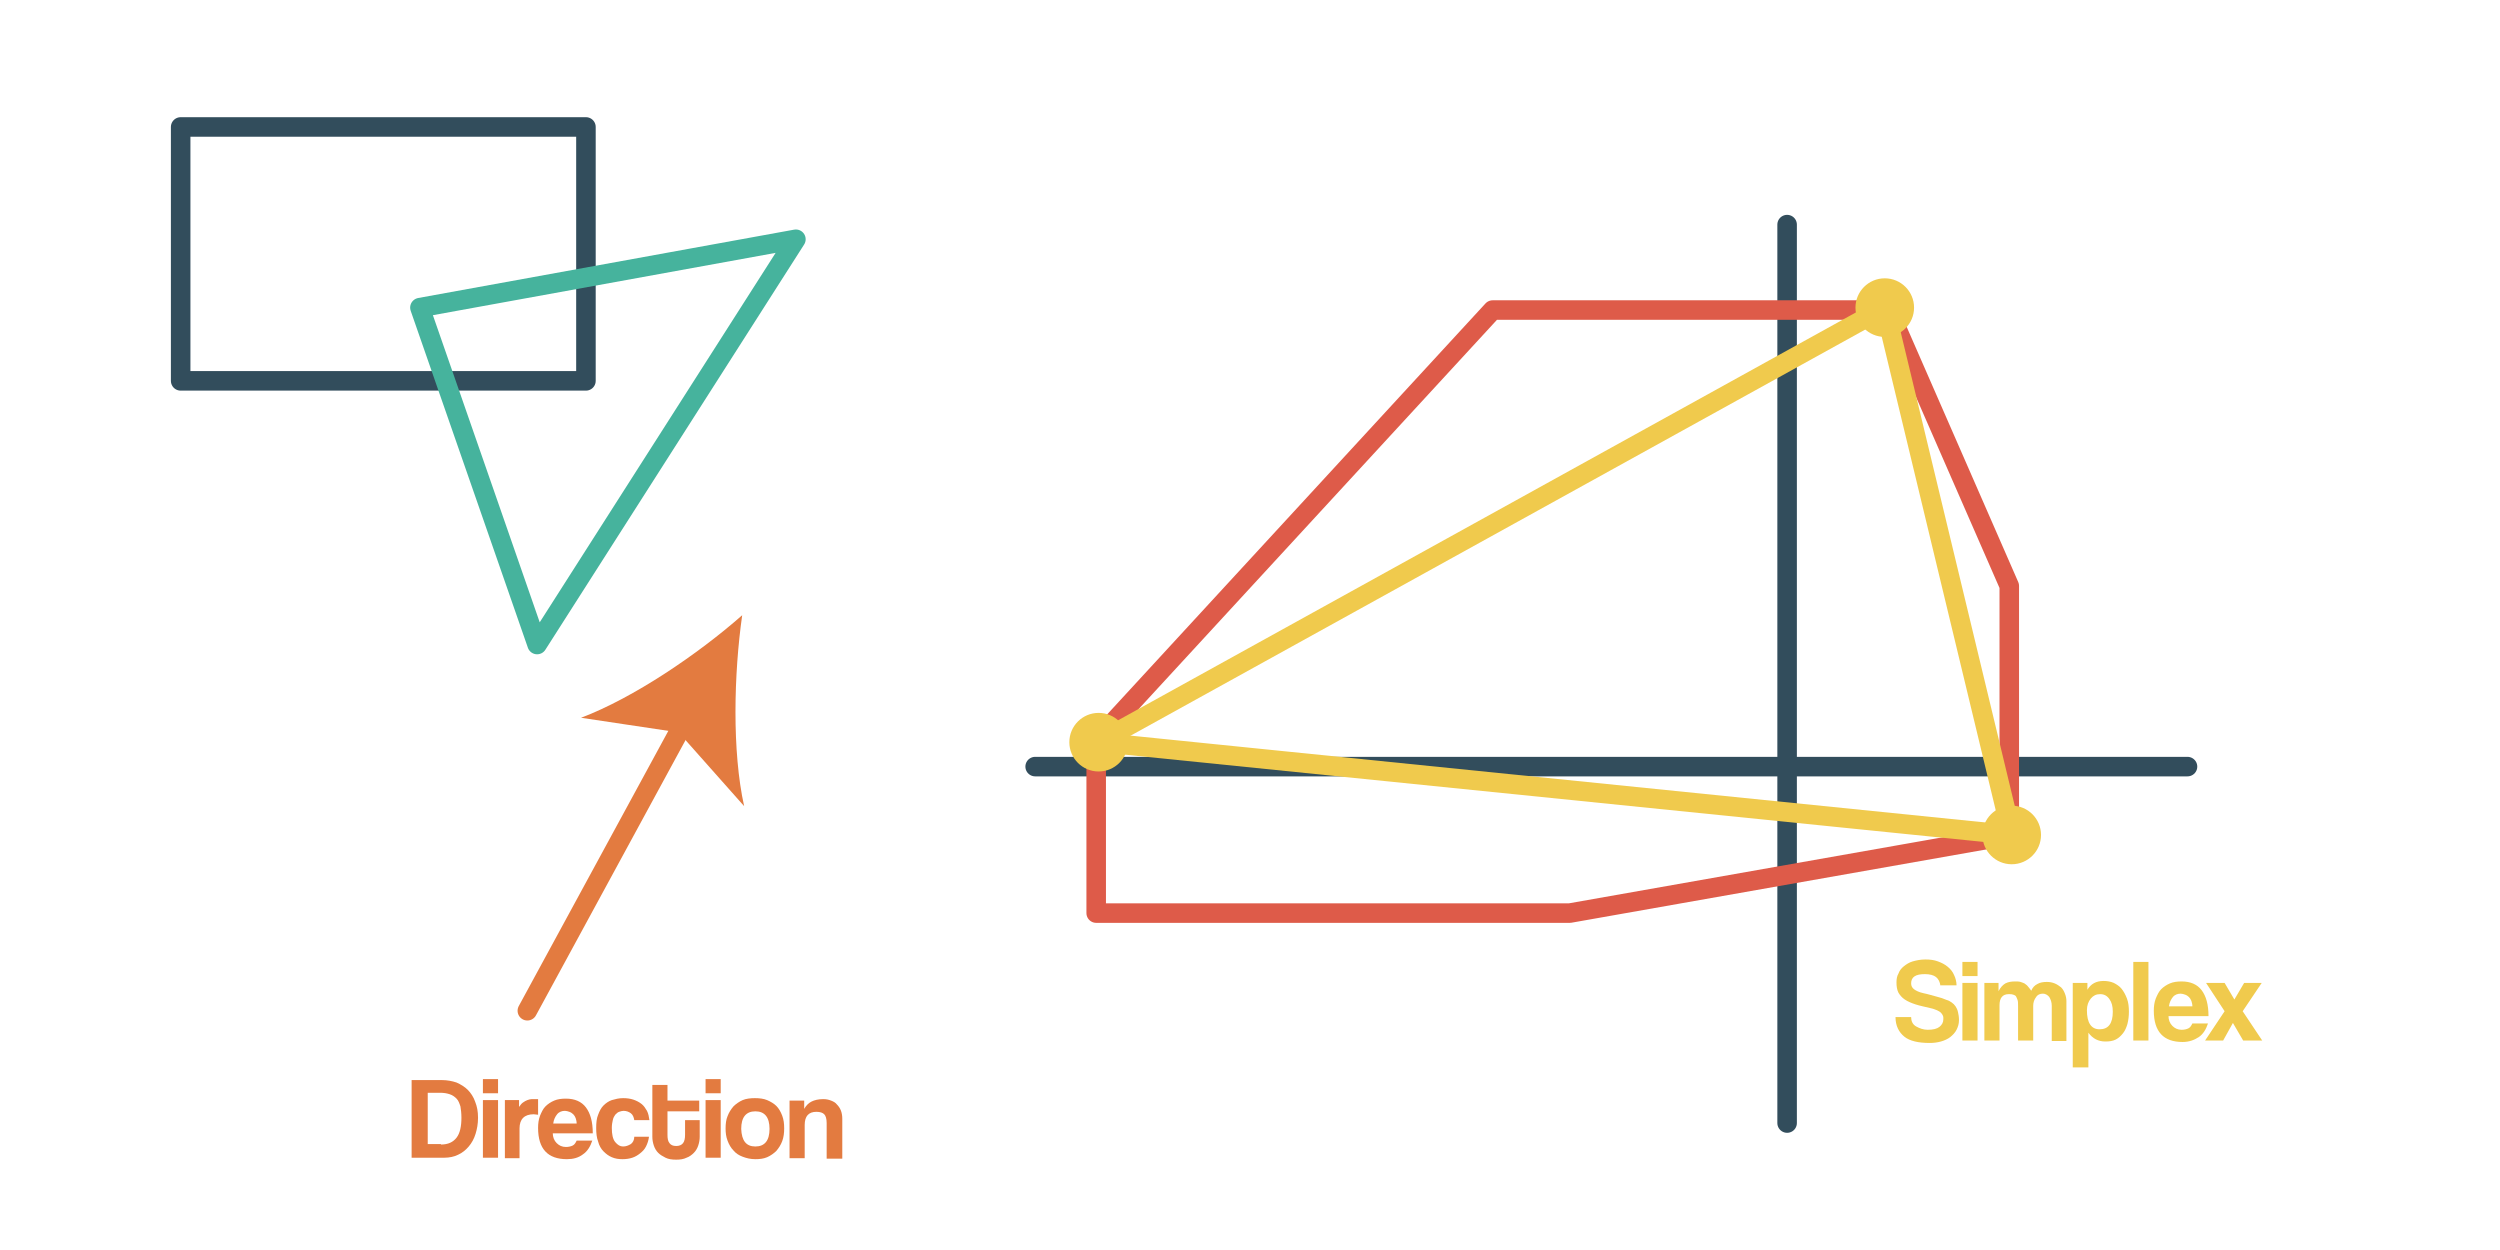
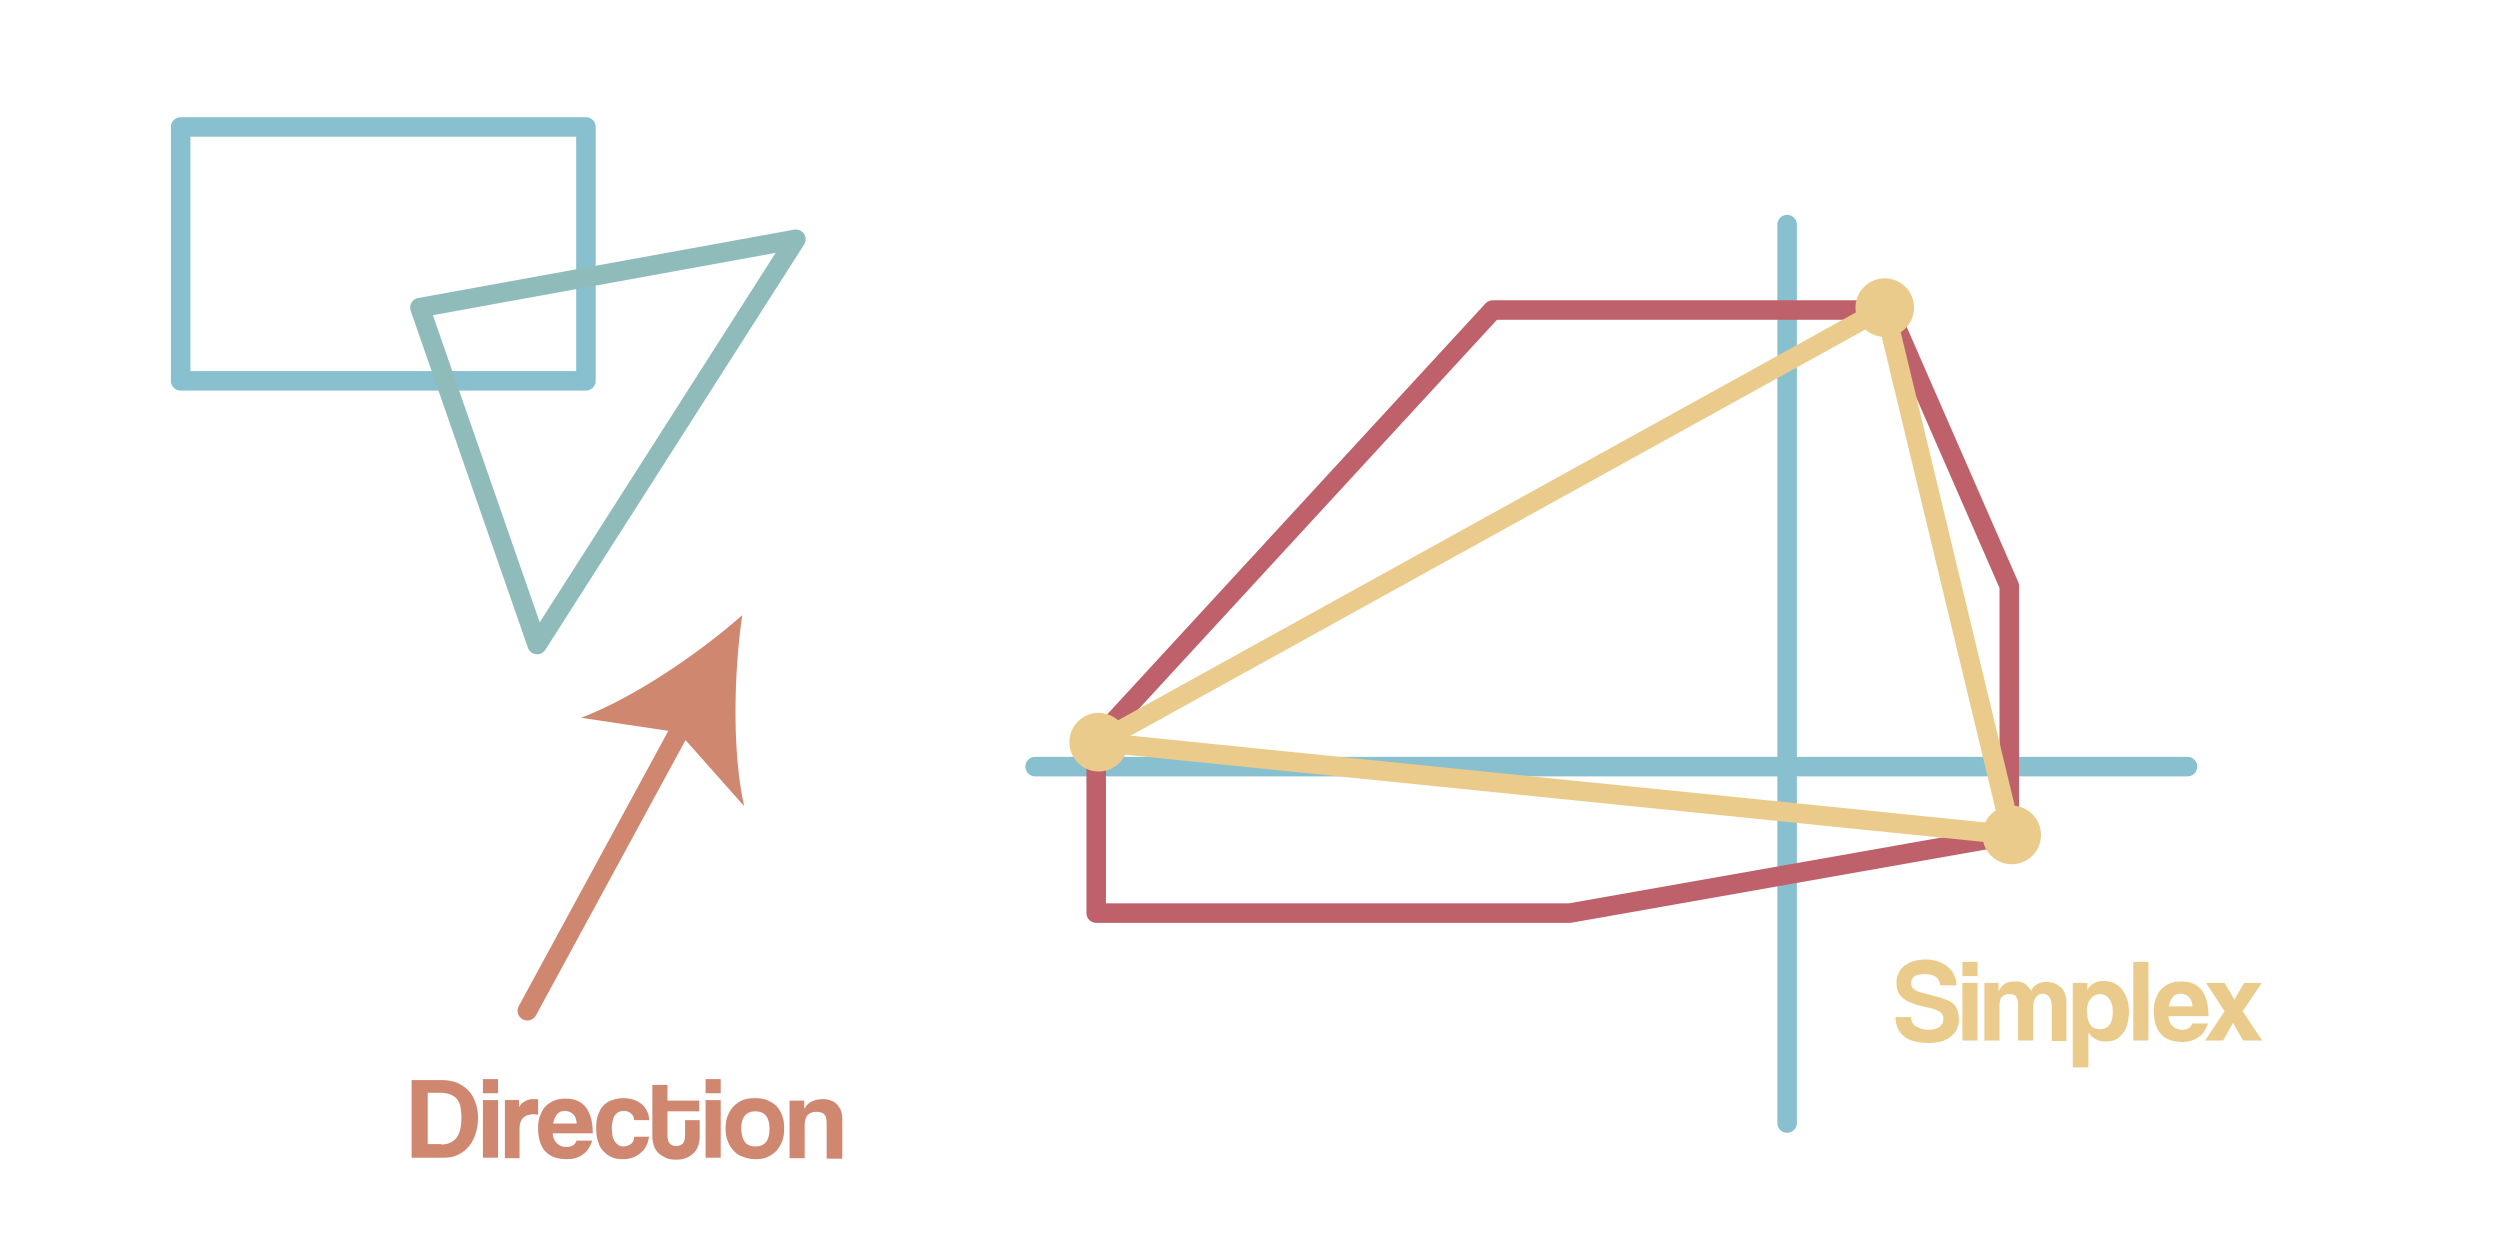
<svg xmlns="http://www.w3.org/2000/svg" version="1.1" id="Layer_1" x="0px" y="0px" viewBox="0 0 512 256" style="enable-background:new 0 0 512 256;" xml:space="preserve">
  <style type="text/css">
- 	.st0{fill:none;stroke:#324D5C;stroke-width:4;stroke-linecap:round;stroke-linejoin:round;stroke-miterlimit:10;}
- 	.st1{fill:none;stroke:#46B39D;stroke-width:4;stroke-linecap:round;stroke-linejoin:round;stroke-miterlimit:10;}
- 	.st2{fill:none;stroke:#DE5B49;stroke-width:4;stroke-linecap:round;stroke-linejoin:round;stroke-miterlimit:10;}
- 	.st3{fill:#F0CA4D;}
- 	.st4{fill:none;stroke:#E37B40;stroke-width:4;stroke-linecap:round;stroke-linejoin:round;}
- 	.st5{fill:#E37B40;}
- 	.st6{fill:none;stroke:#F0CA4D;stroke-width:4;stroke-linecap:round;stroke-linejoin:round;stroke-miterlimit:10;}
+ 	.st0{fill:none;stroke:#88c0d0;stroke-width:4;stroke-linecap:round;stroke-linejoin:round;stroke-miterlimit:10;}
+ 	.st1{fill:none;stroke:#8fbcbb;stroke-width:4;stroke-linecap:round;stroke-linejoin:round;stroke-miterlimit:10;}
+ 	.st2{fill:none;stroke:#bf616a;stroke-width:4;stroke-linecap:round;stroke-linejoin:round;stroke-miterlimit:10;}
+ 	.st3{fill:#ebcb8b;}
+ 	.st4{fill:none;stroke:#d08770;stroke-width:4;stroke-linecap:round;stroke-linejoin:round;}
+ 	.st5{fill:#d08770;}
+ 	.st6{fill:none;stroke:#ebcb8b;stroke-width:4;stroke-linecap:round;stroke-linejoin:round;stroke-miterlimit:10;}
</style>
  <line class="st0" x1="366" y1="46" x2="366" y2="230" />
  <line class="st0" x1="212" y1="157" x2="448" y2="157" />
  <rect x="37" y="26" class="st0" width="83" height="52" />
  <polygon class="st1" points="86,63 163,49 110,132 " />
  <polyline class="st2" points="224.5,151.7 305.7,63.5 386.8,63.5 411.5,120 411.5,171.1 321.5,187 224.5,187 224.5,151.7 " />
  <g>
    <line class="st3" x1="152" y1="126" x2="108" y2="207" />
    <g>
      <line class="st4" x1="140.5" y1="147.2" x2="108" y2="207" />
      <g>
        <path class="st5" d="M152,126c-9.1,8-22.2,16.9-33,21l20,3l13.4,15.1C149.9,153.8,150.3,138,152,126z" />
      </g>
    </g>
  </g>
  <g>
    <path class="st5" d="M84.3,237.1v-15.9h6.2c1.1,0,2.1,0.2,3,0.5c0.9,0.4,1.7,0.9,2.3,1.5s1.2,1.5,1.5,2.4c0.4,1,0.6,2,0.6,3.3   s-0.2,2.3-0.5,3.3c-0.3,1-0.8,1.9-1.4,2.6s-1.3,1.3-2.2,1.7c-0.8,0.4-1.8,0.6-2.8,0.6H84.3z M90.3,234.4c1.5,0,2.5-0.5,3.2-1.4   c0.7-0.9,1-2.3,1-4.1c0-0.9-0.1-1.7-0.2-2.3c-0.2-0.6-0.4-1.2-0.8-1.6s-0.8-0.7-1.4-0.9c-0.6-0.2-1.2-0.3-2-0.3h-2.5v10.5H90.3z" />
    <path class="st5" d="M98.9,223.9V221h3.1v2.9H98.9z M98.9,237.1v-11.8h3.1v11.8H98.9z" />
    <path class="st5" d="M103.4,237.1v-11.8h2.9v1.4c0.3-0.4,0.5-0.7,0.8-0.9c0.3-0.2,0.6-0.4,0.9-0.5c0.3-0.1,0.6-0.2,0.9-0.2   c0.3,0,0.6,0,0.9,0h0.4v3.2c-0.3,0-0.6-0.1-0.9-0.1c-1.9,0-2.9,1-2.9,2.9v6.1H103.4z" />
    <path class="st5" d="M113.2,232c0,0.9,0.3,1.6,0.8,2.1c0.5,0.5,1.1,0.8,1.9,0.8c0.5,0,1-0.1,1.4-0.3c0.4-0.2,0.6-0.6,0.8-1h3.2   c-0.4,1.2-1,2.2-1.9,2.8c-0.9,0.7-2,1-3.3,1c-3.9,0-5.9-2.1-5.9-6.4c0-0.9,0.1-1.7,0.4-2.5c0.3-0.7,0.6-1.4,1.1-1.9   c0.5-0.5,1.1-0.9,1.8-1.2c0.7-0.3,1.5-0.4,2.4-0.4c1.8,0,3.2,0.6,4.1,1.8s1.4,2.9,1.4,5.3H113.2z M118.1,230.1   c0-0.4-0.1-0.8-0.2-1.1c-0.1-0.3-0.3-0.6-0.5-0.8s-0.5-0.4-0.8-0.5c-0.3-0.1-0.6-0.2-0.9-0.2c-0.6,0-1.2,0.2-1.6,0.7   s-0.7,1.1-0.8,1.9H118.1z" />
    <path class="st5" d="M132.9,232.9c-0.1,0.7-0.3,1.3-0.6,1.9c-0.3,0.6-0.7,1-1.2,1.4c-0.5,0.4-1,0.7-1.6,0.9c-0.6,0.2-1.3,0.3-2,0.3   c-0.8,0-1.5-0.1-2.2-0.4c-0.7-0.3-1.2-0.7-1.7-1.2s-0.9-1.2-1.1-2c-0.3-0.8-0.4-1.7-0.4-2.8s0.1-2,0.4-2.7c0.3-0.8,0.6-1.4,1.1-1.9   s1.1-0.9,1.7-1.1c0.7-0.2,1.4-0.4,2.3-0.4c0.8,0,1.5,0.1,2.1,0.3c0.6,0.2,1.2,0.5,1.7,0.9c0.5,0.4,0.8,0.9,1.1,1.4   c0.3,0.6,0.4,1.2,0.5,1.9h-3.1c-0.1-0.6-0.3-1.1-0.7-1.4c-0.4-0.3-0.9-0.5-1.5-0.5c-0.3,0-0.6,0.1-0.9,0.2   c-0.3,0.1-0.5,0.3-0.8,0.6c-0.2,0.3-0.4,0.6-0.5,1.1c-0.1,0.4-0.2,1-0.2,1.6c0,1.3,0.2,2.3,0.7,2.9c0.5,0.6,1,0.9,1.6,0.9   c0.6,0,1.1-0.2,1.6-0.5c0.4-0.3,0.7-0.8,0.7-1.5H132.9z" />
    <path class="st5" d="M140.4,229.4h2.9v3.4c0,0.6-0.1,1.2-0.3,1.8c-0.2,0.6-0.5,1.1-0.9,1.5c-0.4,0.4-0.9,0.8-1.5,1   c-0.6,0.3-1.3,0.4-2.1,0.4c-0.9,0-1.6-0.1-2.2-0.4c-0.6-0.3-1.1-0.6-1.5-1c-0.4-0.4-0.7-0.9-0.9-1.5c-0.2-0.6-0.3-1.2-0.3-1.8   v-10.6h3.1v3.2h6.5v2.2h-6.5v4.8c0,0.8,0.1,1.3,0.4,1.7c0.3,0.4,0.7,0.6,1.4,0.6c0.6,0,1.1-0.2,1.4-0.6c0.3-0.4,0.4-1,0.4-1.7   V229.4z" />
    <path class="st5" d="M144.5,223.9V221h3.1v2.9H144.5z M144.5,237.1v-11.8h3.1v11.8H144.5z" />
    <path class="st5" d="M154.7,237.4c-1,0-1.8-0.2-2.6-0.5s-1.4-0.7-1.9-1.3c-0.5-0.5-0.9-1.2-1.2-2c-0.3-0.8-0.4-1.6-0.4-2.5   c0-0.9,0.1-1.8,0.4-2.5c0.3-0.8,0.7-1.4,1.2-2c0.5-0.5,1.2-1,1.9-1.3s1.6-0.4,2.5-0.4c0.9,0,1.8,0.1,2.5,0.4   c0.7,0.3,1.4,0.7,1.9,1.2c0.5,0.5,0.9,1.2,1.2,2c0.3,0.8,0.4,1.6,0.4,2.6c0,0.9-0.1,1.8-0.4,2.6c-0.3,0.8-0.7,1.4-1.2,2   c-0.5,0.5-1.2,1-1.9,1.3S155.6,237.4,154.7,237.4z M154.7,234.8c1.9,0,2.9-1.2,2.9-3.6c0-2.4-1-3.6-2.9-3.6c-1.9,0-2.9,1.2-2.9,3.6   C151.9,233.6,152.8,234.8,154.7,234.8z" />
    <path class="st5" d="M169.3,237.1V230c0-0.9-0.2-1.5-0.5-1.8c-0.3-0.3-0.8-0.5-1.6-0.5c-1.6,0-2.4,0.9-2.4,2.7v6.8h-3.1v-11.8h3   v1.7c0.4-0.7,0.9-1.2,1.5-1.5c0.6-0.3,1.4-0.5,2.4-0.5c0.6,0,1.1,0.1,1.6,0.3s0.9,0.4,1.2,0.8c0.3,0.3,0.6,0.7,0.8,1.2   s0.3,1.1,0.3,1.7v8.2H169.3z" />
  </g>
  <circle class="st3" cx="412" cy="171" r="6" />
  <g>
    <path class="st3" d="M397.4,201.9c-0.1-0.8-0.4-1.4-0.9-1.8c-0.5-0.4-1.3-0.6-2.3-0.6c-1.9,0-2.8,0.6-2.8,1.9   c0,0.5,0.2,0.9,0.6,1.2c0.4,0.3,1,0.6,1.9,0.8c1,0.2,1.9,0.5,2.7,0.7c0.8,0.2,1.4,0.4,2.1,0.7c0.4,0.1,0.7,0.3,1,0.5   c0.3,0.2,0.6,0.5,0.8,0.8c0.2,0.3,0.4,0.7,0.5,1.2c0.1,0.4,0.2,1,0.2,1.6c0,0.8-0.2,1.4-0.5,2c-0.3,0.6-0.8,1.1-1.3,1.5   c-0.5,0.4-1.2,0.7-1.9,0.9c-0.7,0.2-1.5,0.3-2.3,0.3c-2.3,0-4.1-0.4-5.2-1.3s-1.8-2.2-1.8-4h3.2c0,0.8,0.3,1.5,1,1.9   s1.5,0.7,2.4,0.7c1.1,0,1.9-0.2,2.4-0.6s0.8-0.9,0.8-1.6c0-0.3,0-0.5-0.1-0.7c-0.1-0.2-0.2-0.4-0.4-0.6c-0.2-0.2-0.4-0.3-0.8-0.5   c-0.3-0.1-0.7-0.3-1.2-0.4c-1.2-0.3-2.3-0.5-3.2-0.8c-0.9-0.3-1.6-0.6-2.2-1c-0.6-0.4-1-0.9-1.3-1.4c-0.3-0.6-0.4-1.3-0.4-2.1   c0-0.7,0.1-1.3,0.4-1.8c0.2-0.6,0.6-1.1,1.1-1.5s1.1-0.8,1.8-1c0.7-0.2,1.6-0.4,2.6-0.4c1,0,1.8,0.1,2.6,0.4s1.4,0.6,2,1.1   c0.6,0.5,1,1,1.3,1.7c0.3,0.6,0.5,1.4,0.5,2.1H397.4z" />
    <path class="st3" d="M401.9,199.9V197h3.1v2.9H401.9z M401.9,213.1v-11.8h3.1v11.8H401.9z" />
    <path class="st3" d="M420.2,213.1V206c0-0.7-0.2-1.3-0.5-1.8c-0.3-0.4-0.8-0.7-1.3-0.7c-0.6,0-1.1,0.2-1.4,0.7   c-0.4,0.5-0.6,1.1-0.6,1.8v7.1h-3.1V206c0-0.5,0-0.9-0.1-1.2c-0.1-0.3-0.2-0.5-0.3-0.7s-0.3-0.3-0.6-0.4s-0.5-0.1-0.9-0.1   c-1.3,0-1.9,0.8-1.9,2.3v7.2h-3.1v-11.8h2.9v1.7c0.4-0.8,0.9-1.3,1.4-1.6c0.6-0.3,1.2-0.4,2-0.4c0.4,0,0.8,0,1.1,0.1   c0.3,0.1,0.6,0.2,0.8,0.3c0.2,0.2,0.5,0.3,0.7,0.6c0.2,0.2,0.4,0.5,0.7,0.9c0.3-0.7,0.7-1.1,1.3-1.4c0.5-0.3,1.2-0.4,1.9-0.4   c0.6,0,1.1,0.1,1.6,0.3c0.5,0.2,0.9,0.5,1.3,0.8c0.4,0.4,0.6,0.8,0.8,1.3c0.2,0.5,0.3,1,0.3,1.5v8.2H420.2z" />
    <path class="st3" d="M424.5,218.7v-17.4h3l0,1.4c0.7-1.2,1.8-1.8,3.3-1.8c0.7,0,1.4,0.1,2.1,0.4c0.6,0.3,1.2,0.7,1.6,1.2   c0.4,0.5,0.8,1.2,1.1,2c0.3,0.8,0.4,1.7,0.4,2.7c0,0.9-0.1,1.7-0.3,2.5c-0.2,0.7-0.5,1.4-0.9,1.9s-0.9,1-1.5,1.3s-1.3,0.4-2.1,0.4   c-1.5,0-2.6-0.6-3.5-1.8v7.1H424.5z M430,210.8c1.8,0,2.7-1.2,2.7-3.6c0-1.1-0.2-1.9-0.7-2.6s-1.1-1-1.9-1c-0.8,0-1.4,0.3-1.9,0.9   s-0.8,1.4-0.8,2.4C427.4,209.5,428.3,210.8,430,210.8z" />
    <path class="st3" d="M436.9,213.1V197h3.1v16.1H436.9z" />
    <path class="st3" d="M444.1,208c0,0.9,0.3,1.6,0.8,2.1c0.5,0.5,1.1,0.8,1.9,0.8c0.5,0,1-0.1,1.4-0.3s0.6-0.6,0.8-1h3.2   c-0.4,1.2-1,2.2-1.9,2.8s-2,1-3.3,1c-3.9,0-5.9-2.1-5.9-6.4c0-0.9,0.1-1.7,0.4-2.5c0.3-0.7,0.6-1.4,1.1-1.9   c0.5-0.5,1.1-0.9,1.8-1.2c0.7-0.3,1.5-0.4,2.4-0.4c1.8,0,3.2,0.6,4.1,1.8c0.9,1.2,1.4,2.9,1.4,5.3H444.1z M449,206.1   c0-0.4-0.1-0.8-0.2-1.1c-0.1-0.3-0.3-0.6-0.5-0.8c-0.2-0.2-0.5-0.4-0.8-0.5c-0.3-0.1-0.6-0.2-0.9-0.2c-0.6,0-1.2,0.2-1.6,0.7   s-0.7,1.1-0.8,1.9H449z" />
    <path class="st3" d="M459.4,213.1l-2.1-3.6l-2,3.6h-3.7l4-6l-3.8-5.8h3.8l2,3.4l2-3.4h3.6l-3.9,5.8l4,6H459.4z" />
  </g>
  <circle class="st3" cx="225" cy="152" r="6" />
  <line class="st6" x1="412" y1="171" x2="225" y2="152" />
  <circle class="st3" cx="386" cy="63" r="6" />
  <line class="st6" x1="225" y1="152" x2="386" y2="63" />
  <line class="st6" x1="412" y1="171" x2="386" y2="63" />
  <g>
</g>
  <g>
</g>
  <g>
</g>
  <g>
</g>
  <g>
</g>
  <g>
</g>
  <g>
</g>
  <g>
</g>
  <g>
</g>
  <g>
</g>
  <g>
</g>
  <g>
</g>
</svg>
